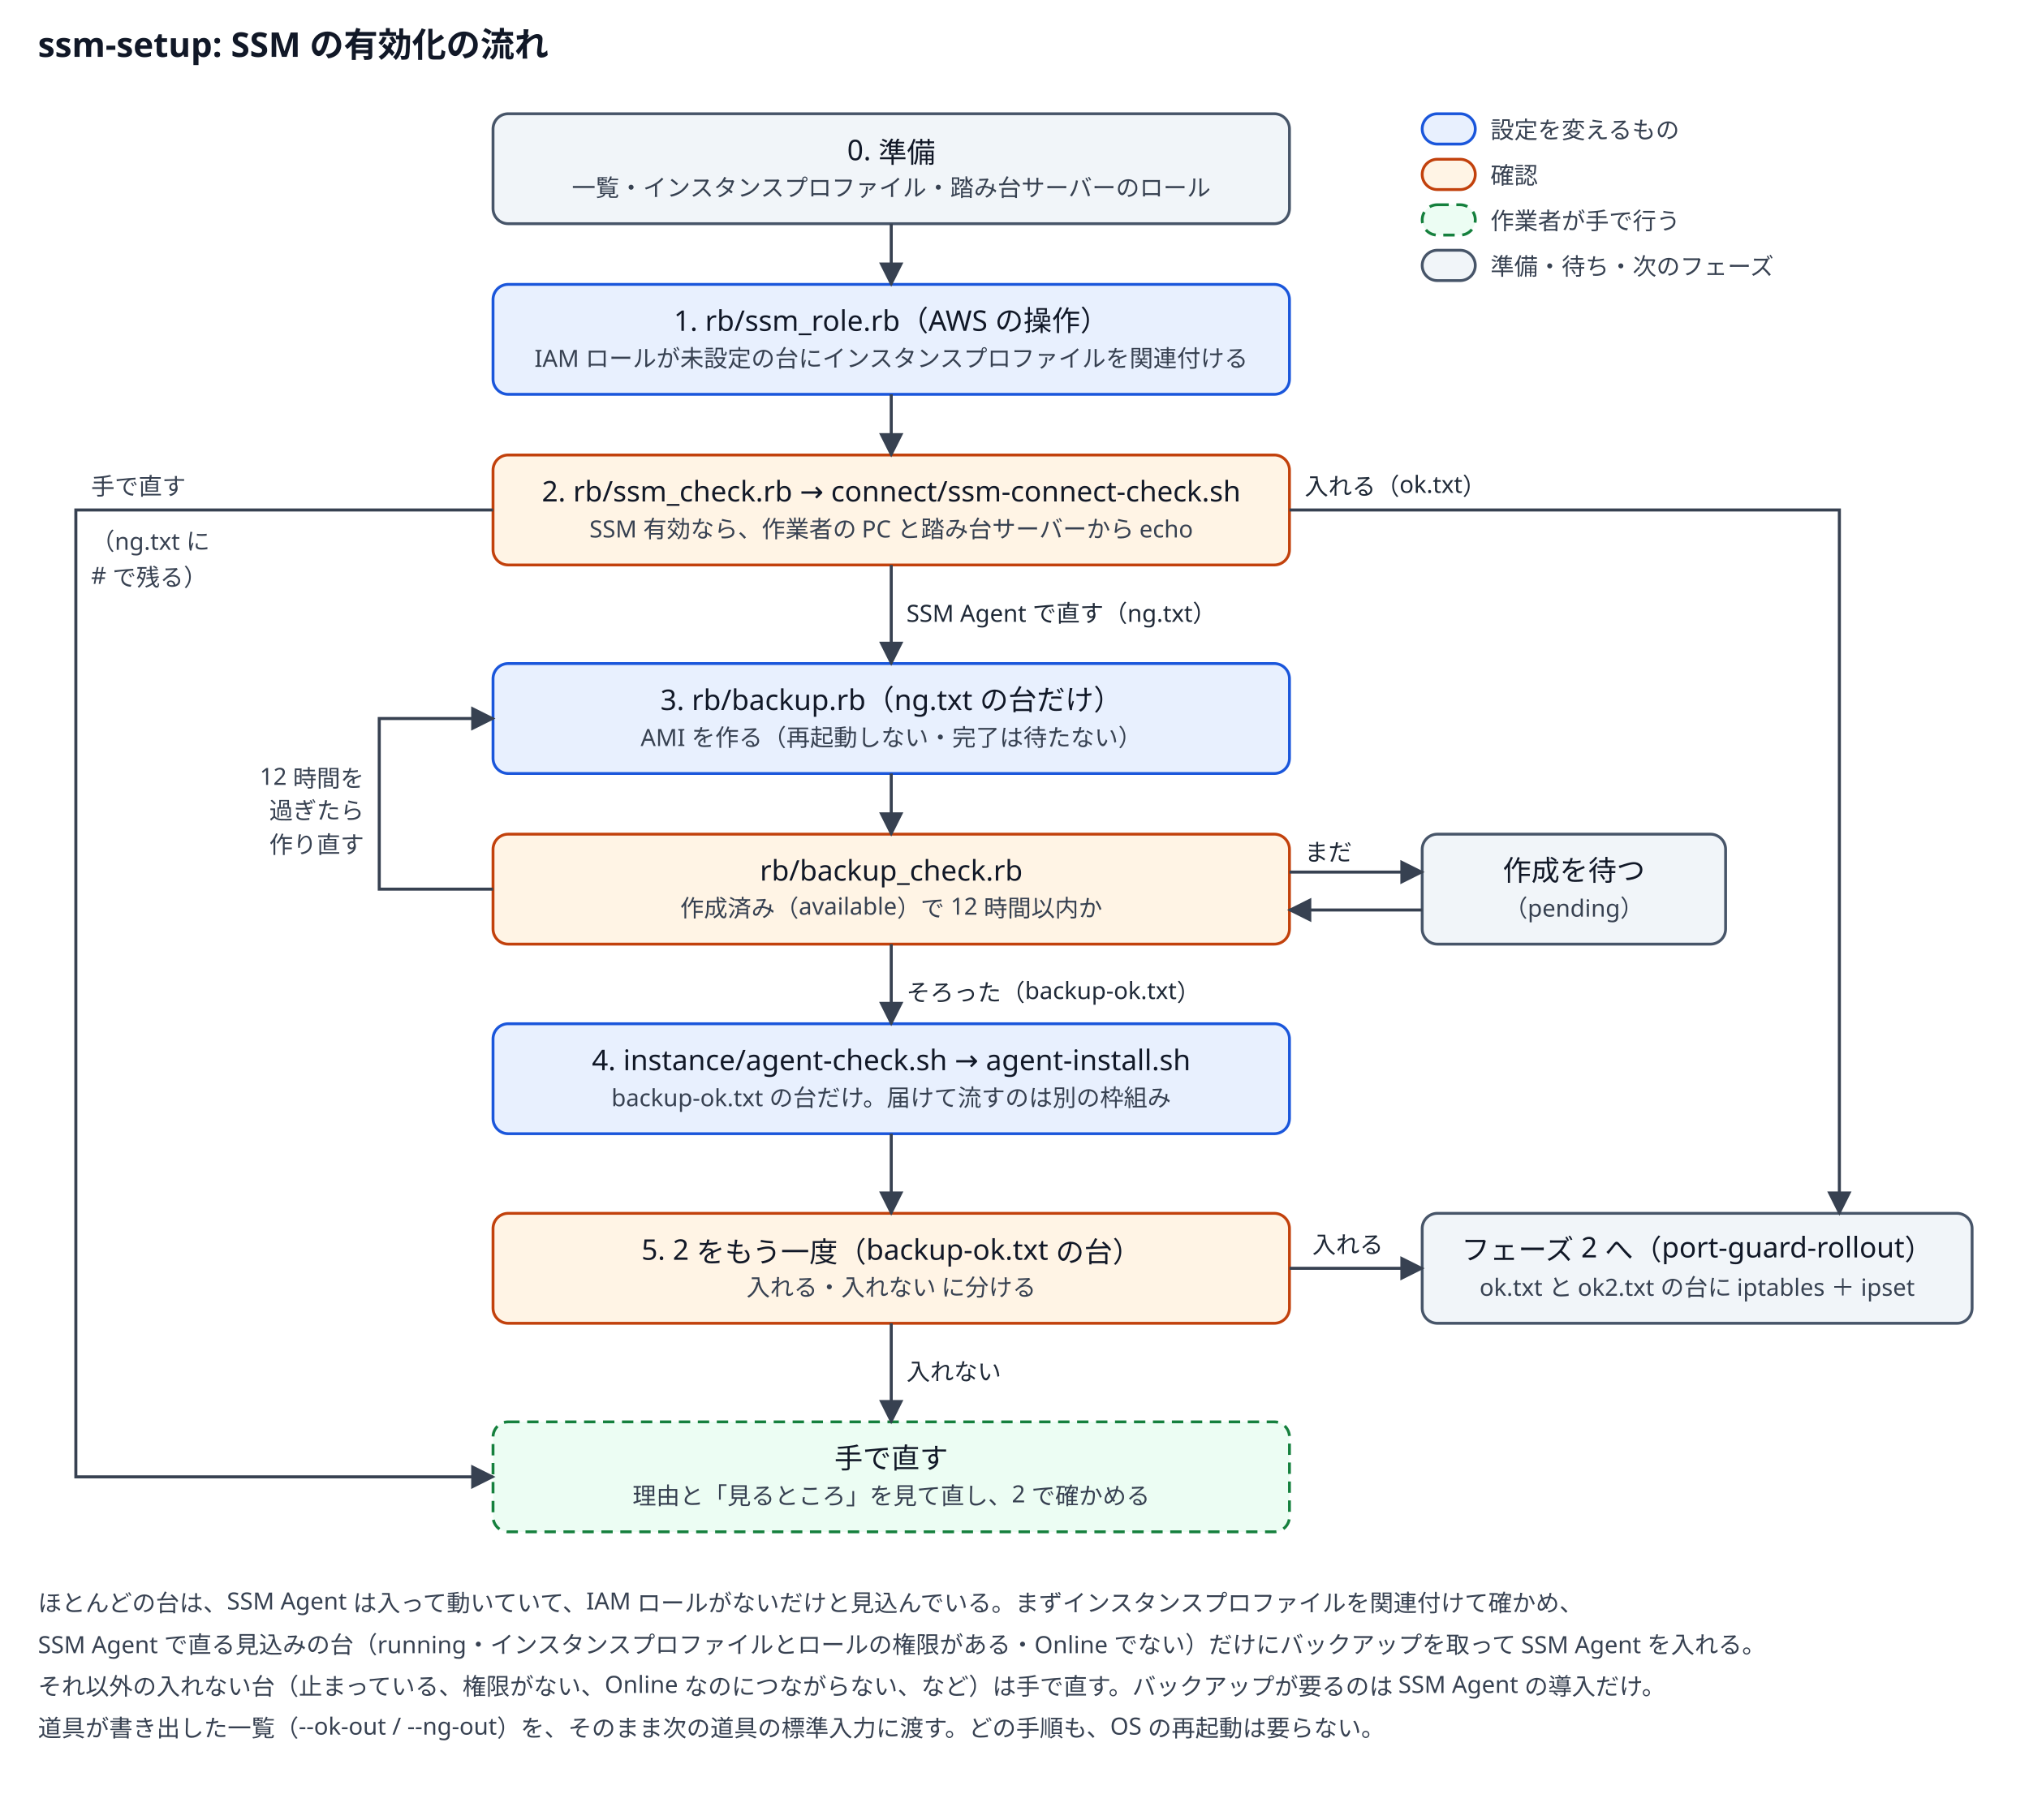
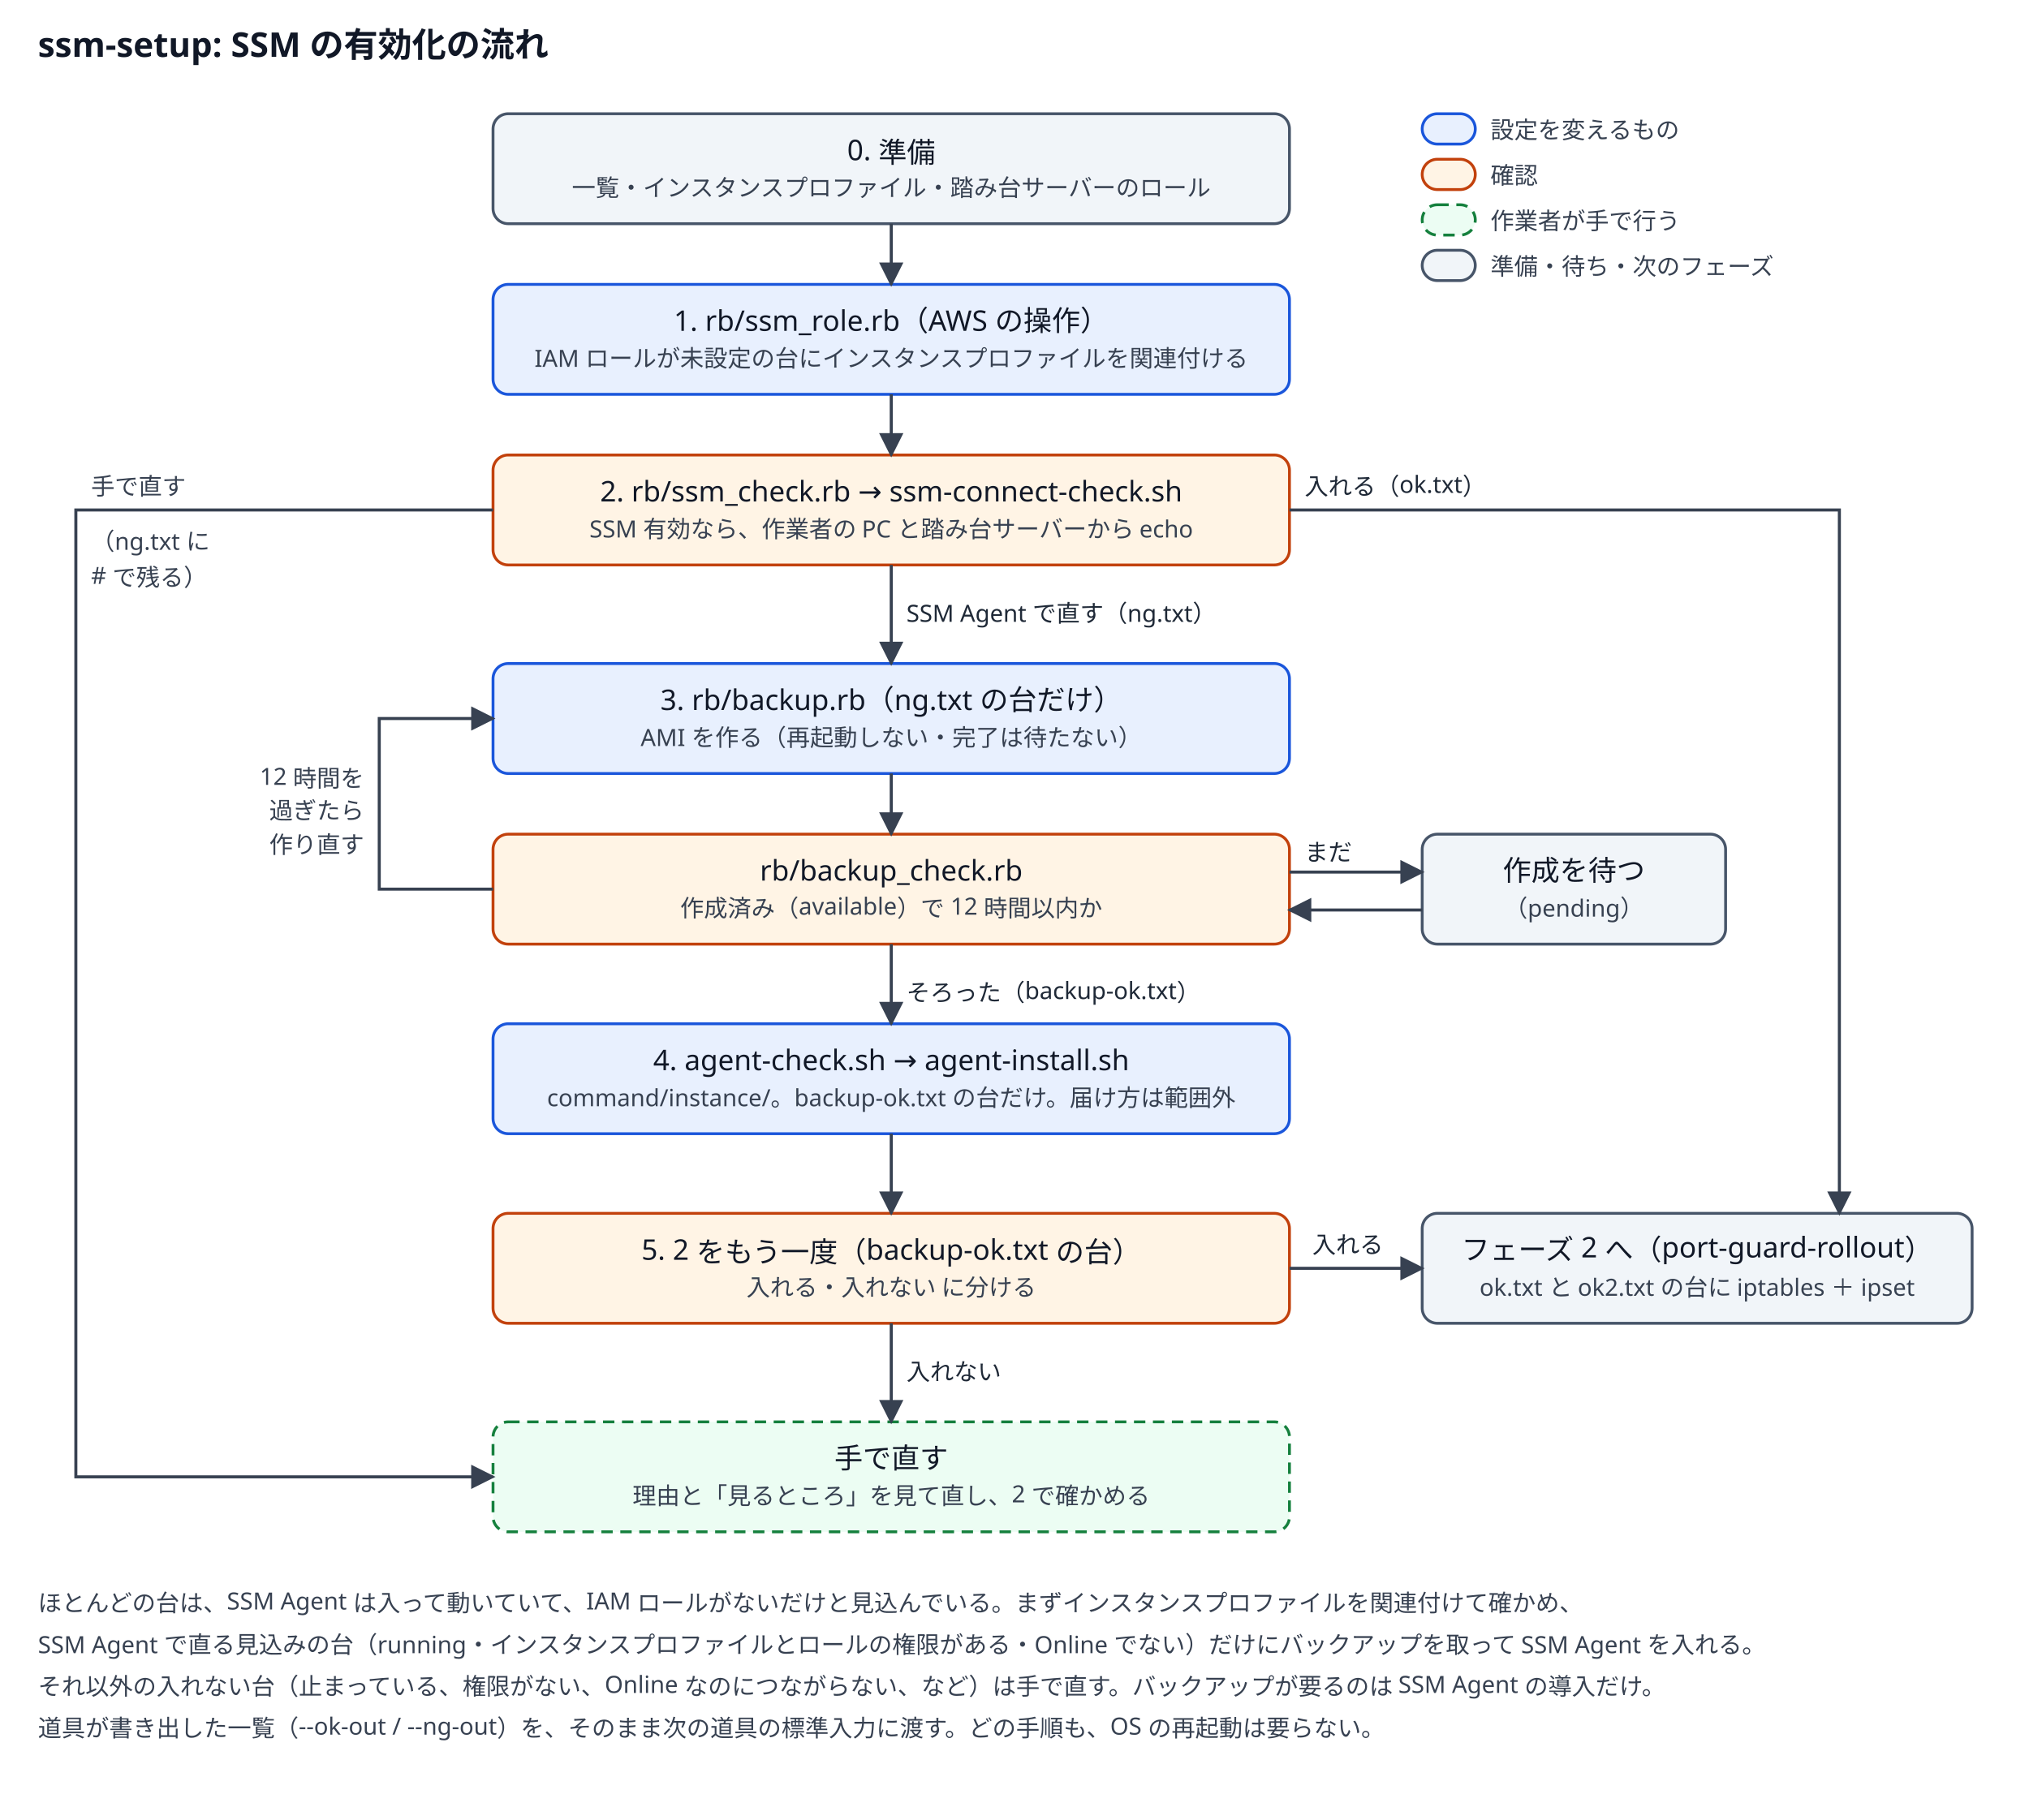
<svg xmlns="http://www.w3.org/2000/svg" width="1070" height="960" viewBox="0 0 1070 960" role="img">
  <style>
    .bg { fill: #ffffff; }
    .box { stroke-width: 1.5; rx: 8; }
    .command { fill: #e8f0fe; stroke: #1a56db; }
    .check { fill: #fff4e5; stroke: #c2410c; }
    .manual { fill: #ecfdf3; stroke: #15803d; stroke-dasharray: 6 4; }
    .done { fill: #f1f5f9; stroke: #475569; }
    .ok { fill: #dcfce7; stroke: #15803d; }
    .ng { fill: #fee2e2; stroke: #b91c1c; }
    .note { fill: #fafafa; stroke: #9ca3af; stroke-dasharray: 3 3; }
    text { font-family: "Hiragino Sans", "Noto Sans JP", "Yu Gothic", sans-serif; fill: #111827; }
    .t { font-size: 15px; }
    .s { font-size: 12.5px; fill: #374151; }
    .lbl { font-size: 12.5px; fill: #1f2937; }
    .title { font-size: 18px; font-weight: bold; }
    .edge { stroke: #374151; stroke-width: 1.6; fill: none; marker-end: url(#arrow); }
    .bracket { stroke: #6b7280; stroke-width: 1.4; fill: none; }
  </style>
  <defs>
    <marker id="arrow" viewBox="0 0 10 10" refX="9" refY="5" markerWidth="8" markerHeight="8" orient="auto-start-reverse">
      <path d="M 0 0 L 10 5 L 0 10 z" fill="#374151" />
    </marker>
  </defs>
  <rect class="bg" x="0" y="0" width="1070" height="960" />
  <text class="title" x="20" y="30">ssm-setup: SSM の有効化の流れ</text>
  <rect class="box done" x="260" y="60" width="420" height="58" />
  <text class="t" x="470.0" y="84.5" text-anchor="middle">0. 準備</text>
  <text class="s" x="470.0" y="103.5" text-anchor="middle">一覧・インスタンスプロファイル・踏み台サーバーのロール</text>
  <rect class="box command" x="260" y="150" width="420" height="58" />
  <text class="t" x="470.0" y="174.5" text-anchor="middle">1. rb/ssm_role.rb（AWS の操作）</text>
  <text class="s" x="470.0" y="193.5" text-anchor="middle">IAM ロールが未設定の台にインスタンスプロファイルを関連付ける</text>
  <rect class="box check" x="260" y="240" width="420" height="58" />
-   <text class="t" x="470.0" y="264.5" text-anchor="middle">2. rb/ssm_check.rb → connect/ssm-connect-check.sh</text>
+   <text class="t" x="470.0" y="264.5" text-anchor="middle">2. rb/ssm_check.rb → ssm-connect-check.sh</text>
  <text class="s" x="470.0" y="283.5" text-anchor="middle">SSM 有効なら、作業者の PC と踏み台サーバーから echo</text>
  <rect class="box command" x="260" y="350" width="420" height="58" />
  <text class="t" x="470.0" y="374.5" text-anchor="middle">3. rb/backup.rb（ng.txt の台だけ）</text>
  <text class="s" x="470.0" y="393.5" text-anchor="middle">AMI を作る（再起動しない・完了は待たない）</text>
  <rect class="box check" x="260" y="440" width="420" height="58" />
  <text class="t" x="470.0" y="464.5" text-anchor="middle">rb/backup_check.rb</text>
  <text class="s" x="470.0" y="483.5" text-anchor="middle">作成済み（available）で 12 時間以内か</text>
  <rect class="box command" x="260" y="540" width="420" height="58" />
-   <text class="t" x="470.0" y="564.5" text-anchor="middle">4. instance/agent-check.sh → agent-install.sh</text>
-   <text class="s" x="470.0" y="583.5" text-anchor="middle">backup-ok.txt の台だけ。届けて流すのは別の枠組み</text>
+   <text class="t" x="470.0" y="564.5" text-anchor="middle">4. agent-check.sh → agent-install.sh</text>
+   <text class="s" x="470.0" y="583.5" text-anchor="middle">command/instance/。backup-ok.txt の台だけ。届け方は範囲外</text>
  <rect class="box check" x="260" y="640" width="420" height="58" />
  <text class="t" x="470.0" y="664.5" text-anchor="middle">5. 2 をもう一度（backup-ok.txt の台）</text>
  <text class="s" x="470.0" y="683.5" text-anchor="middle">入れる・入れない に分ける</text>
  <rect class="box manual" x="260" y="750" width="420" height="58" />
  <text class="t" x="470.0" y="774.5" text-anchor="middle">手で直す</text>
  <text class="s" x="470.0" y="793.5" text-anchor="middle">理由と「見るところ」を見て直し、2 で確かめる</text>
  <path class="edge" d="M 470.0 118 L 470.0 150" />
  <path class="edge" d="M 470.0 208 L 470.0 240" />
  <path class="edge" d="M 470.0 298 L 470.0 350" />
  <text class="lbl" x="478.0" y="328" text-anchor="start">SSM Agent で直す（ng.txt）</text>
  <path class="edge" d="M 470.0 408 L 470.0 440" />
  <path class="edge" d="M 470.0 498 L 470.0 540" />
  <text class="lbl" x="478.0" y="528" text-anchor="start">そろった（backup-ok.txt）</text>
  <path class="edge" d="M 470.0 598 L 470.0 640" />
  <path class="edge" d="M 470.0 698 L 470.0 750" />
  <text class="lbl" x="478.0" y="728" text-anchor="start">入れない</text>
  <rect class="box done" x="750" y="640" width="290" height="58" />
  <text class="t" x="895.0" y="664.5" text-anchor="middle">フェーズ 2 へ（port-guard-rollout）</text>
  <text class="s" x="895.0" y="683.5" text-anchor="middle">ok.txt と ok2.txt の台に iptables ＋ ipset</text>
  <path class="edge" d="M 680 269 L 970 269 L 970 640" />
  <text class="lbl" x="688" y="261" text-anchor="start">入れる（ok.txt）</text>
  <path class="edge" d="M 680 669 L 750 669" />
  <text class="lbl" x="692" y="661" text-anchor="start">入れる</text>
  <rect class="box done" x="750" y="440" width="160" height="58" />
  <text class="t" x="830.0" y="464.5" text-anchor="middle">作成を待つ</text>
  <text class="s" x="830.0" y="483.5" text-anchor="middle">（pending）</text>
  <path class="edge" d="M 680 460 L 750 460" />
  <text class="lbl" x="688" y="454" text-anchor="start">まだ</text>
  <path class="edge" d="M 750 480 L 680 480" />
  <path class="edge" d="M 260 469 L 200 469 L 200 379 L 260 379" />
  <text class="s" x="192" y="414" text-anchor="end">12 時間を</text>
  <text class="s" x="192" y="432" text-anchor="end">過ぎたら</text>
  <text class="s" x="192" y="450" text-anchor="end">作り直す</text>
  <path class="edge" d="M 260 269 L 40 269 L 40 779 L 260 779" />
  <text class="s" x="48" y="261" text-anchor="start">手で直す</text>
  <text class="s" x="48" y="290" text-anchor="start">（ng.txt に</text>
  <text class="s" x="48" y="308" text-anchor="start"># で残る）</text>
  <rect class="box command" x="750" y="60" width="28" height="16" />
  <text class="s" x="786" y="73" text-anchor="start">設定を変えるもの</text>
  <rect class="box check" x="750" y="84" width="28" height="16" />
  <text class="s" x="786" y="97" text-anchor="start">確認</text>
  <rect class="box manual" x="750" y="108" width="28" height="16" />
  <text class="s" x="786" y="121" text-anchor="start">作業者が手で行う</text>
  <rect class="box done" x="750" y="132" width="28" height="16" />
  <text class="s" x="786" y="145" text-anchor="start">準備・待ち・次のフェーズ</text>
  <text class="s" x="20" y="850" text-anchor="start">ほとんどの台は、SSM Agent は入って動いていて、IAM ロールがないだけと見込んでいる。まずインスタンスプロファイルを関連付けて確かめ、</text>
  <text class="s" x="20" y="872" text-anchor="start">SSM Agent で直る見込みの台（running・インスタンスプロファイルとロールの権限がある・Online でない）だけにバックアップを取って SSM Agent を入れる。</text>
  <text class="s" x="20" y="894" text-anchor="start">それ以外の入れない台（止まっている、権限がない、Online なのにつながらない、など）は手で直す。バックアップが要るのは SSM Agent の導入だけ。</text>
  <text class="s" x="20" y="916" text-anchor="start">道具が書き出した一覧（--ok-out / --ng-out）を、そのまま次の道具の標準入力に渡す。どの手順も、OS の再起動は要らない。</text>
</svg>
